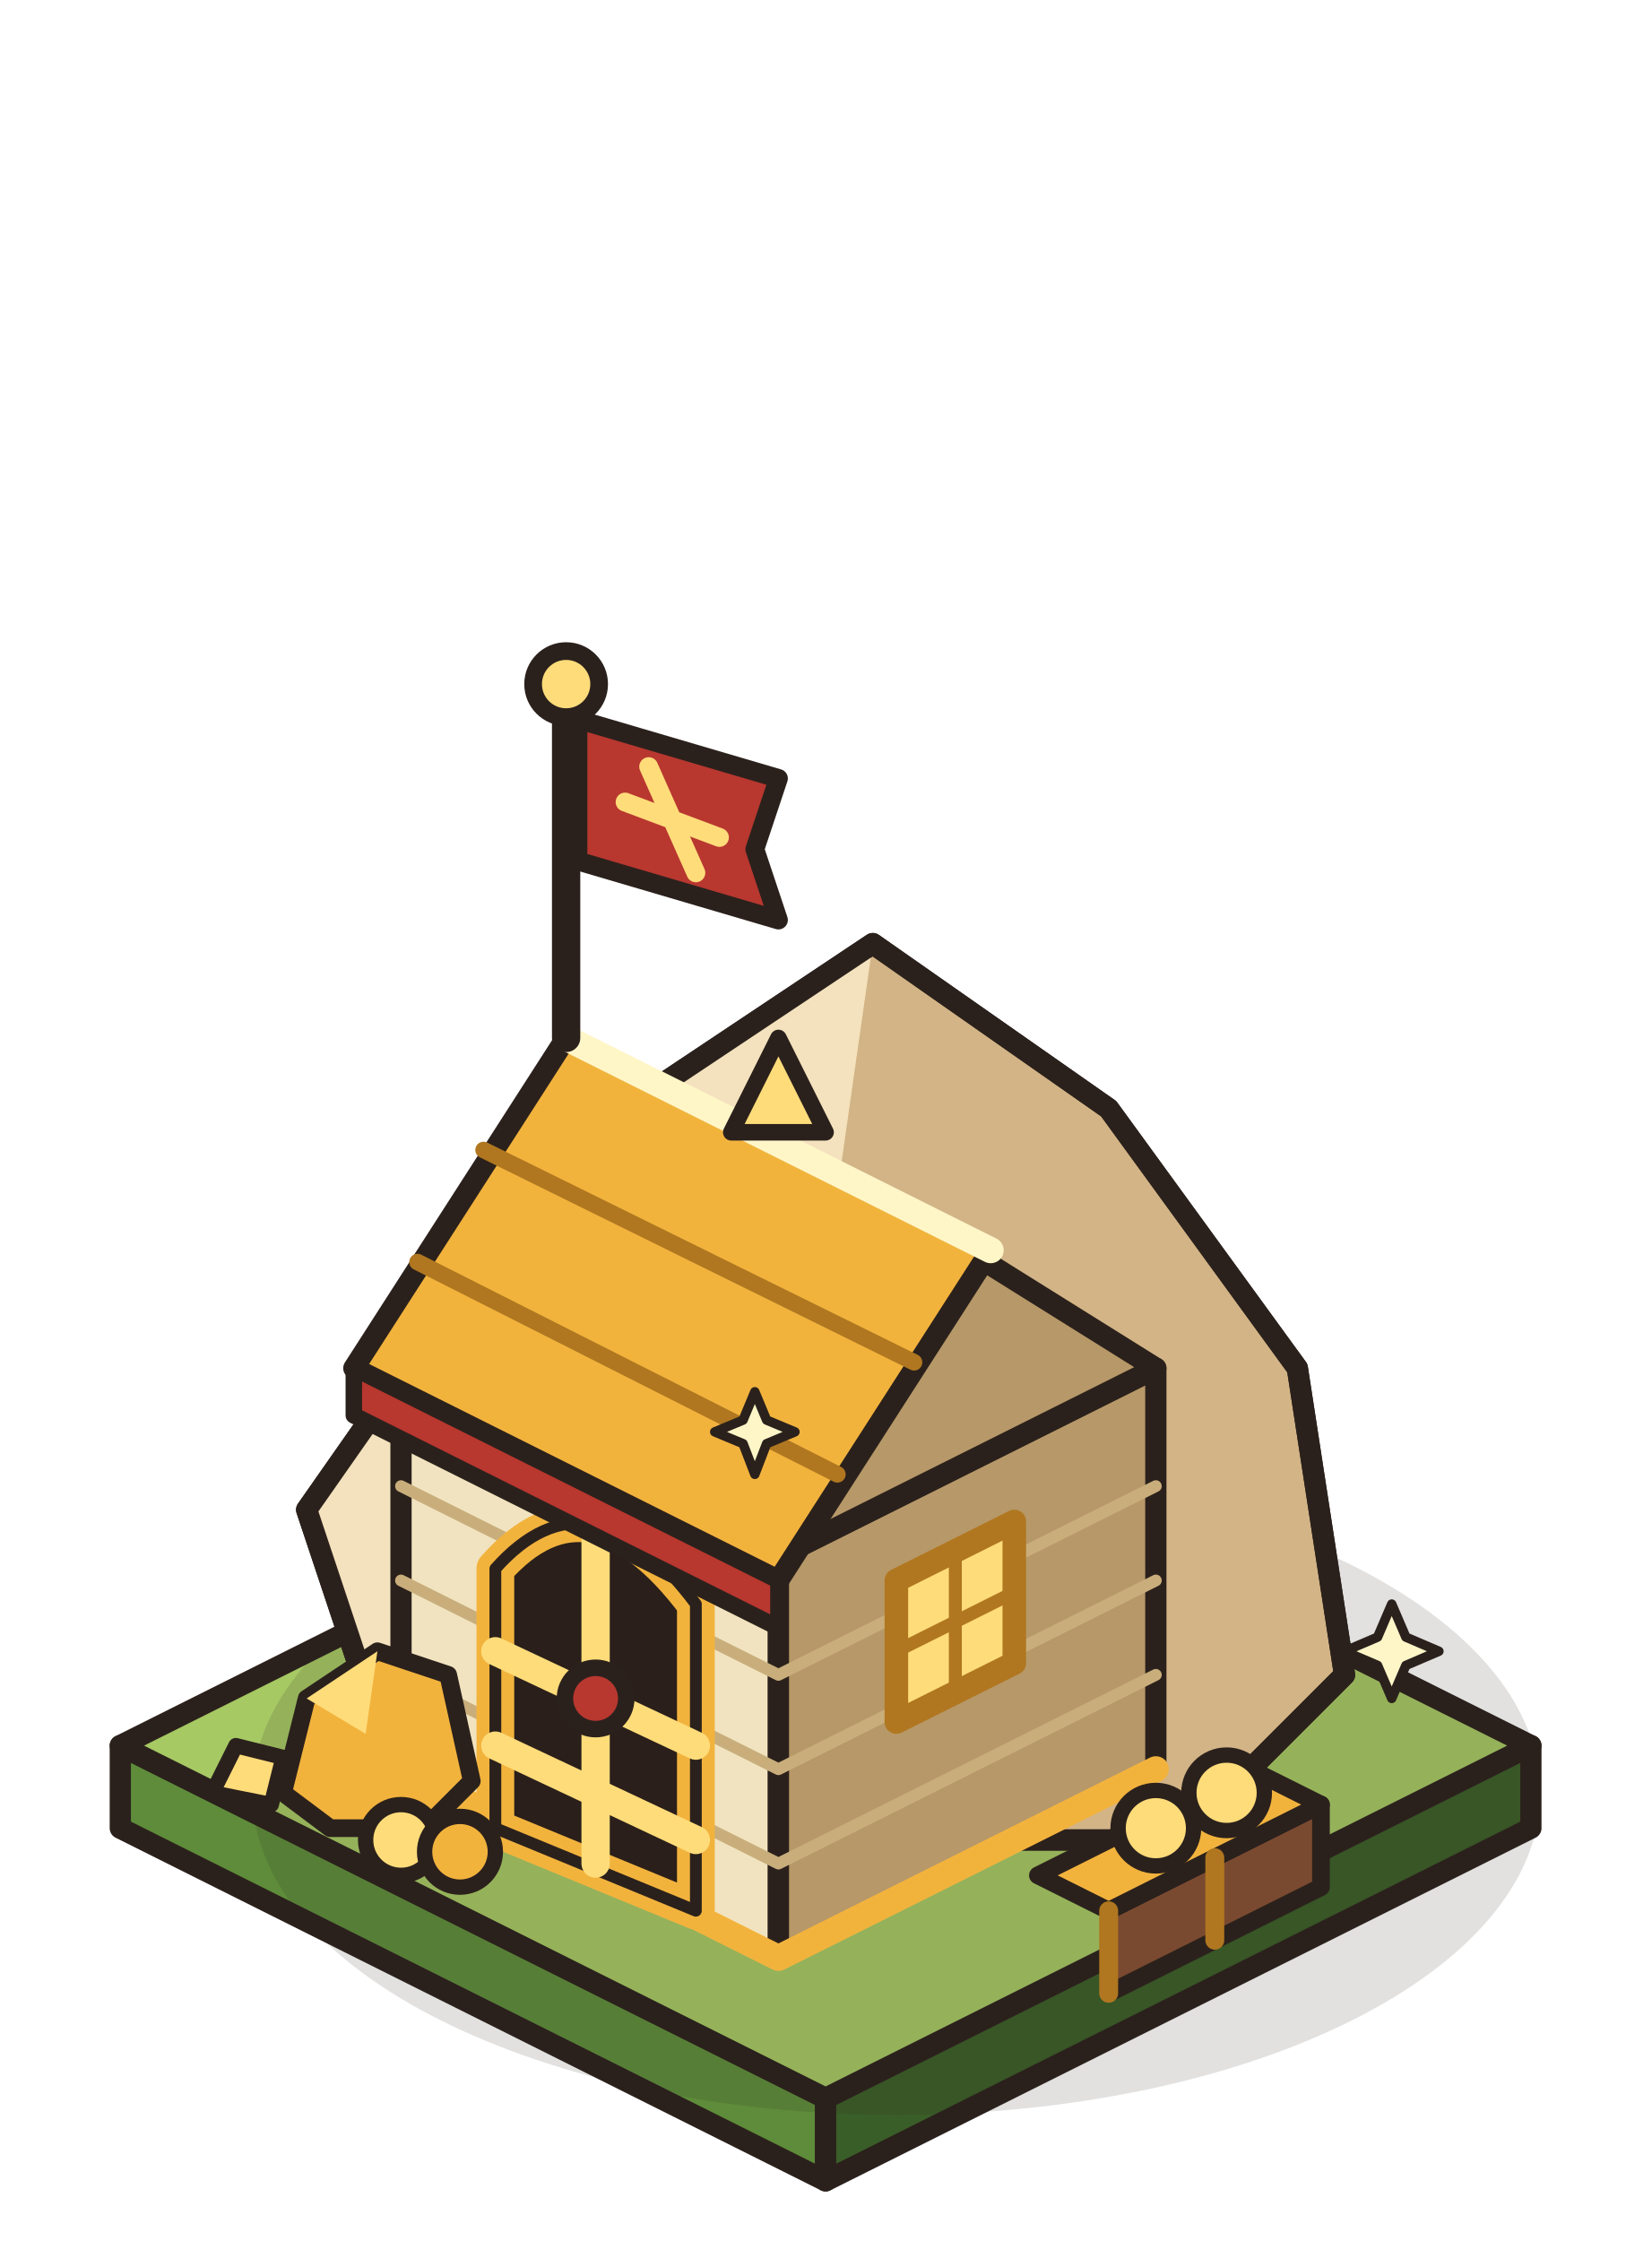
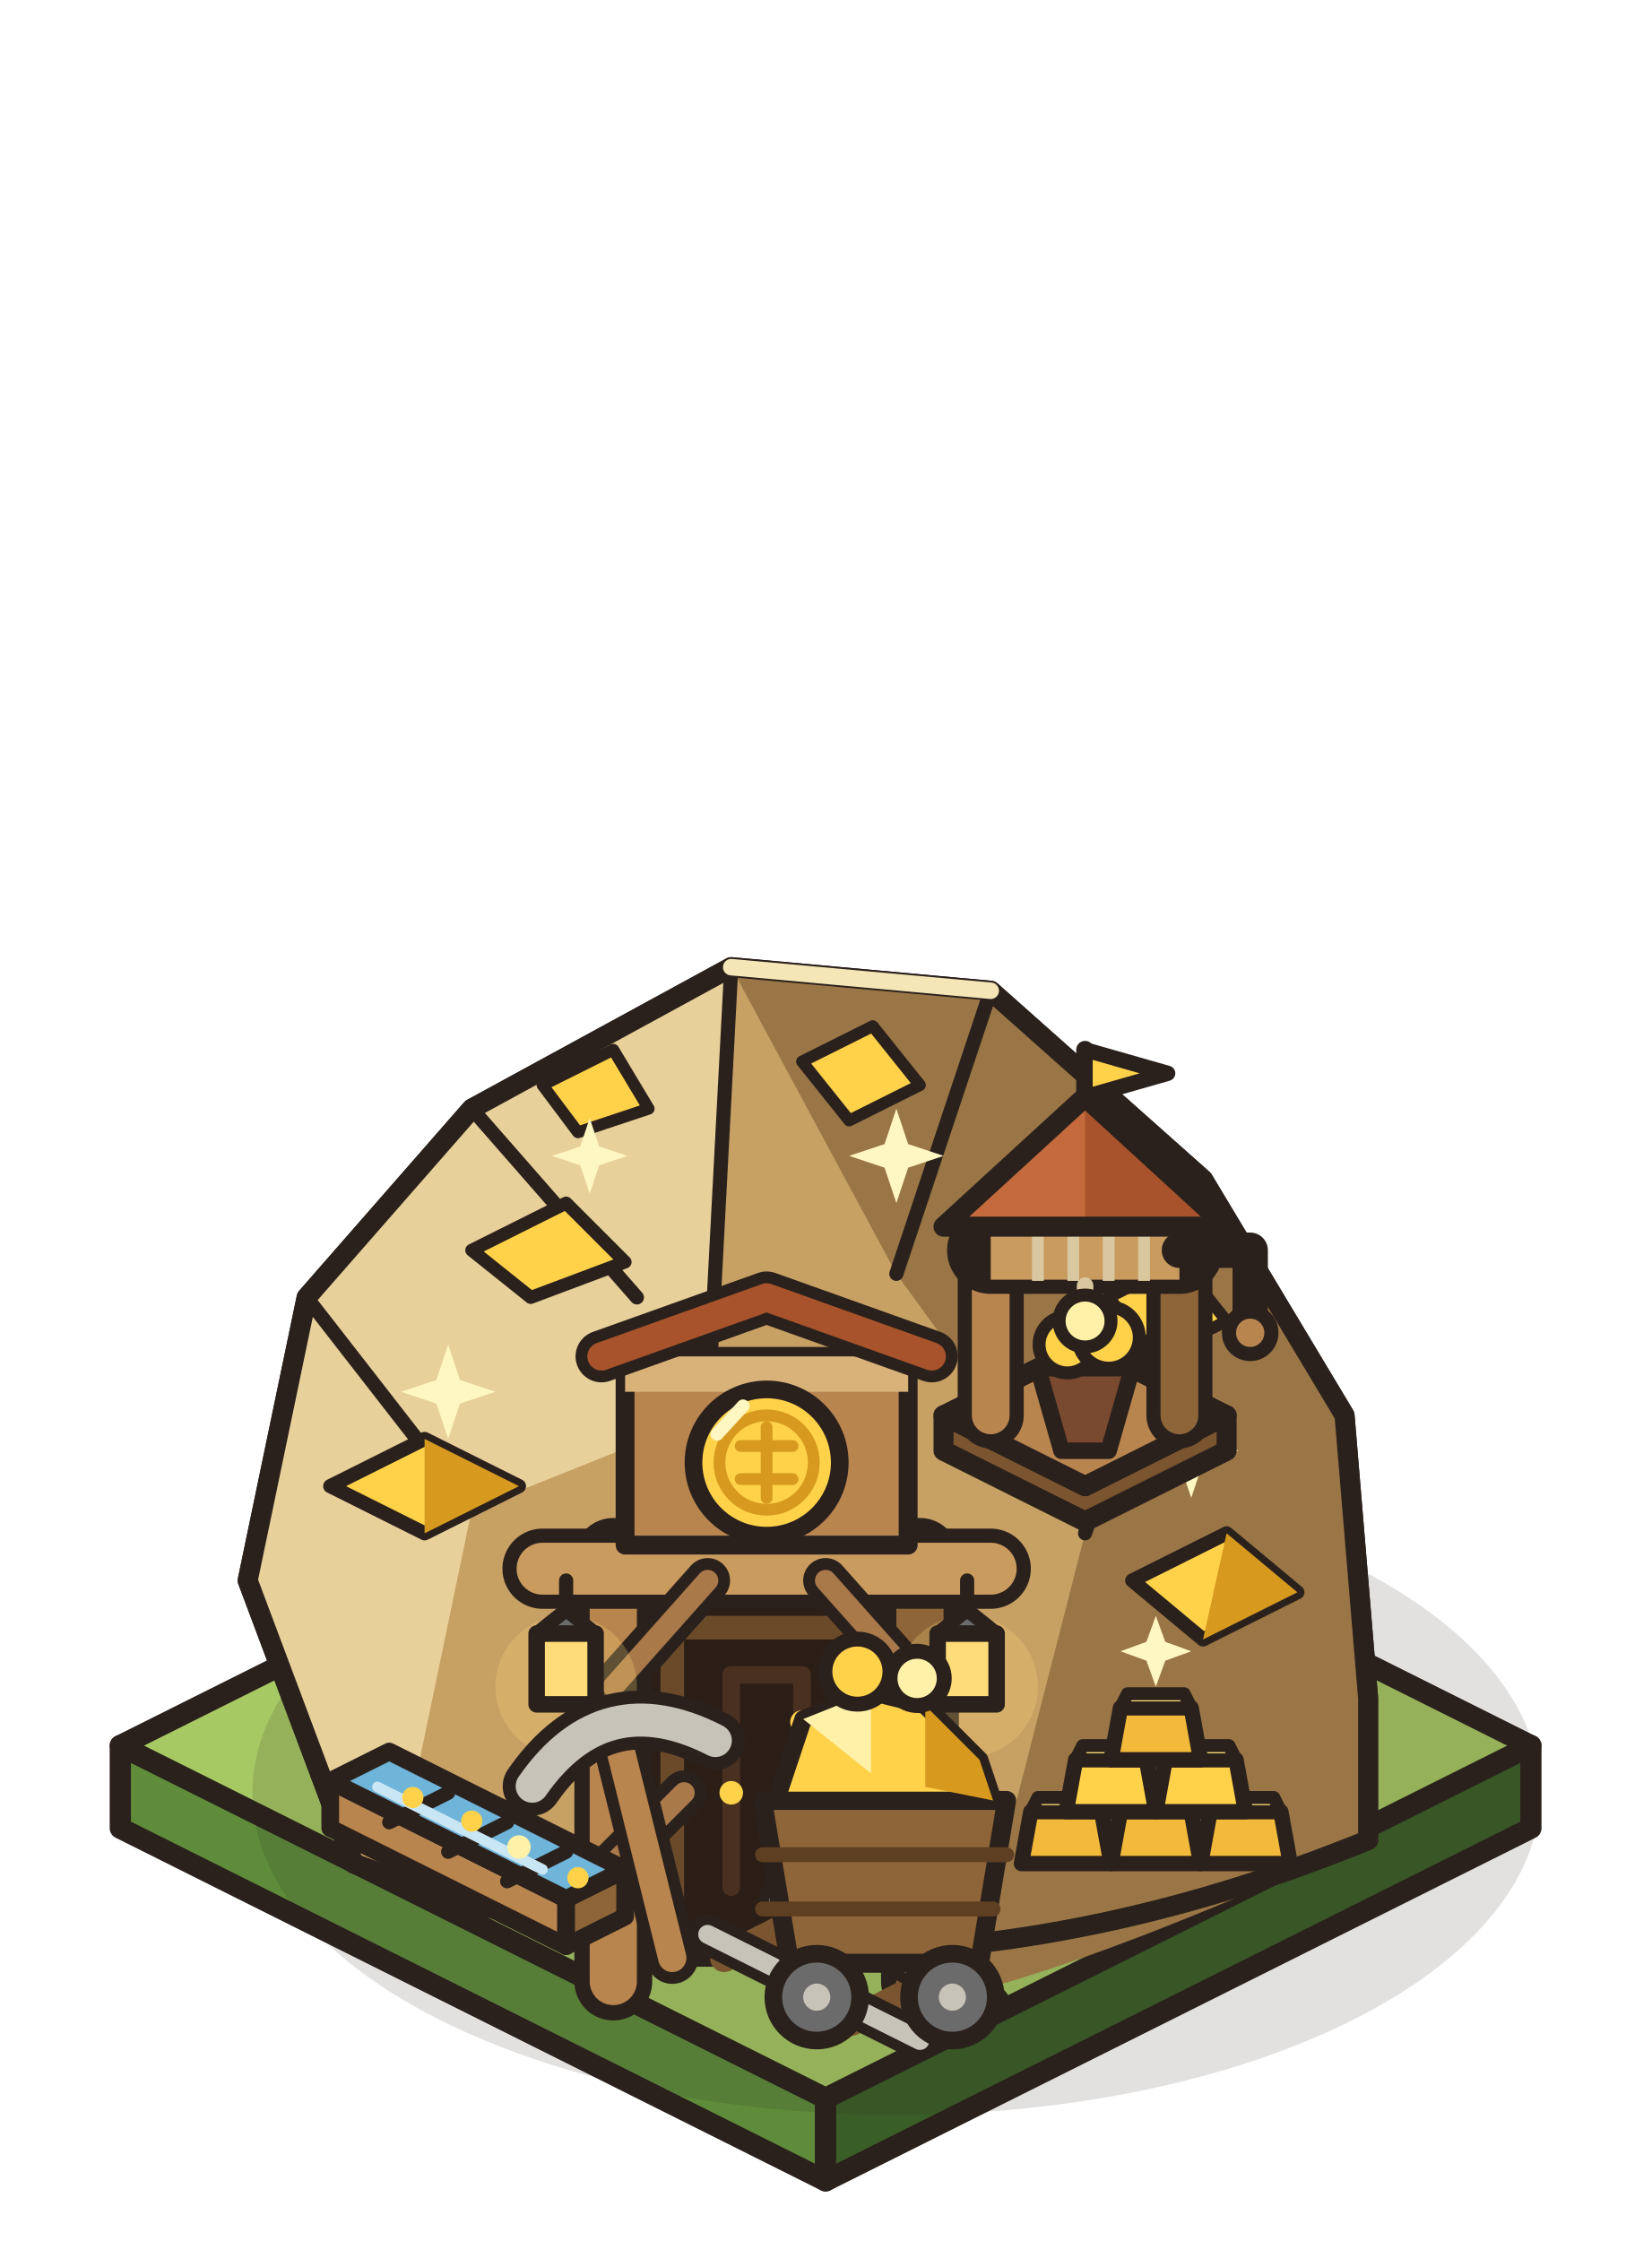
<svg xmlns="http://www.w3.org/2000/svg" viewBox="-70 -122 140 190" width="280" height="380">
  <path d="M-59.8 26L0 55.9L0 62.9L-59.8 33Z" fill="#5E8C3A" stroke="#2B211C" stroke-width="1.8" stroke-linejoin="round" />
  <path d="M59.8 26L0 55.9L0 62.9L59.8 33Z" fill="#3A5E27" stroke="#2B211C" stroke-width="1.8" stroke-linejoin="round" />
  <path d="M0 -3.9L59.8 26L0 55.9L-59.8 26Z" fill="#A6C964" stroke="#2B211C" stroke-width="1.8" stroke-linejoin="round" />
  <ellipse cx="6" cy="30" rx="54.6" ry="27.3" fill="#2B211C" opacity="0.14" />
-   <g stroke="#2B211C" stroke-width="1.8" stroke-linejoin="round" stroke-linecap="round">
-     <path d="M-38 24L-44 6L-30 -14L-14 -30L4 -42L24 -28L40 -6L44 20L30 34L-10 34Z" fill="#D2B486" />
-     <path d="M-44 6L-30 -14L-14 -30L4 -42L0 -14L-20 0L-30 22L-38 24Z" fill="#F4E2BE" stroke="none" />
-     <path d="M-38 24L-44 6L-30 -14L-14 -30L4 -42L24 -28L40 -6L44 20L30 34L-10 34Z" fill="none" />
-     <path d="M-36 -6L-4 10L-4 44L-36 28Z" fill="#F1E3BF" />
-     <path d="M-4 10L28 -6L28 28L-4 44Z" fill="#B79868" />
-     <path d="M-36 4L-4 20M-36 12L-4 28M-36 20L-4 36M-4 20L28 4M-4 28L28 12M-4 36L28 20" fill="none" stroke="#C9AE7C" stroke-width="1" />
-     <path d="M-4 10L28 -6L12 -16Z" fill="#B79868" />
-     <path d="M-36 -6L-4 10M-36 28L-4 44M-4 44L28 28" fill="none" stroke="#F2B33D" stroke-width="2.2" />
-     <path d="M-28 33L-28 11Q-20 2 -11 14L-11 40Z" fill="#2A1F1A" stroke="#F2B33D" stroke-width="3.2" />
-     <path d="M-28 33L-28 11Q-20 2 -11 14L-11 40Z" fill="none" stroke-width="1" />
-     <path d="M-28 18L-11 26M-28 26L-11 34M-19.5 7L-19.5 36" fill="none" stroke="#FFDC7A" stroke-width="2.4" />
-     <circle cx="-19.5" cy="22" r="2.6" fill="#B8372F" stroke-width="1.4" />
-     <path d="M6 12L16 7L16 19L6 24Z" fill="#FFDC7A" stroke="#B07720" stroke-width="2" />
-     <path d="M11 9.5L11 21.5M6 18L16 13" fill="none" stroke="#B07720" stroke-width="1.1" />
-     <path d="M-40 -6L-4 12L14 -16L-22 -34Z" fill="#F2B33D" />
-     <path d="M-34.6 -15L1 3M-29 -24.5L7.5 -6.5" fill="none" stroke="#B07720" stroke-width="1.4" />
-     <path d="M-22 -34L14 -16" fill="none" stroke="#FFF6C8" stroke-width="2.2" />
-     <path d="M-40 -6L-4 12L-4 16L-40 -2Z" fill="#B8372F" stroke-width="1.4" />
-     <path d="M-22 -34L-22 -62" fill="none" stroke-width="2.4" />
-     <path d="M-21 -61L-4 -56L-6 -50L-4 -44L-21 -49Z" fill="#B8372F" stroke-width="1.6" />
-     <path d="M-17 -54L-9 -51M-15 -57L-11 -48" fill="none" stroke="#FFDC7A" stroke-width="1.6" />
-     <circle cx="-22" cy="-64" r="2.8" fill="#FFDC7A" stroke-width="1.5" />
-     <path d="M-8 -26L-4 -34L0 -26Z" fill="#FFDC7A" stroke-width="1.4" />
-     <path d="M-46 30L-44 22L-38 18L-32 20L-30 29L-34 33L-42 33Z" fill="#F2B33D" stroke-width="1.5" />
-     <path d="M-44 22L-38 18L-39 25Z" fill="#FFDC7A" stroke="none" />
-     <path d="M-52 30L-50 26L-46 27L-47 31Z" fill="#FFDC7A" stroke-width="1.3" />
-     <circle cx="-36" cy="34" r="3" fill="#FFDC7A" stroke-width="1.3" />
-     <circle cx="-31" cy="35" r="3" fill="#F2B33D" stroke-width="1.3" />
-     <path d="M24 40L42 31L42 38L24 47Z" fill="#7A4A30" stroke-width="1.5" />
-     <path d="M24 40L42 31L36 28L18 37Z" fill="#F2B33D" stroke-width="1.5" />
-     <path d="M24 40L24 47M33 35.5L33 42.5" fill="none" stroke="#B07720" stroke-width="1.6" />
-     <circle cx="28" cy="33" r="3.2" fill="#FFDC7A" stroke-width="1.3" />
-     <circle cx="34" cy="30" r="3.2" fill="#FFDC7A" stroke-width="1.3" />
-     <path d="M48 14L49.2 16.8L52 18L49.2 19.2L48 22L46.8 19.2L44 18L46.8 16.8Z" fill="#FFF6C8" stroke-width="0.8" />
-     <path d="M-6 -4L-5 -1.6L-2.6 -0.6L-5 0.4L-6 3L-7 0.4L-9.4 -0.6L-7 -1.6Z" fill="#FFF6C8" stroke-width="0.8" />
+   <g stroke="#2B211C" stroke-width="1.7" stroke-linejoin="round" stroke-linecap="round">
+     <path d="M-40 36L-49 12L-44 -12L-30 -28L-8 -40L14 -38L32 -22L44 -2L46 22L46 34Q2 52 -40 36Z" fill="#C7A064" />
+     <path d="M-49 12L-44 -12L-30 -28L-8 -40L-10 -2L-30 6L-35 30L-40 36Z" fill="#E8D09A" stroke="none" />
+     <path d="M-8 -40L14 -38L32 -22L44 -2L46 22L46 34Q24 44 12 47L22 8L6 -14Z" fill="#9A7646" stroke="none" />
+     <path d="M-40 36L-49 12L-44 -12L-30 -28L-8 -40L14 -38L32 -22L44 -2L46 22L46 34Q2 52 -40 36Z" fill="none" />
+     <path d="M-30 -28L-16 -12M-44 -12L-30 6M32 -22L22 8M14 -38L6 -14M-8 -40L-10 -2" fill="none" stroke-width="1.2" />
+     <path d="M-8 -40L14 -38" fill="none" stroke="#F5E6B8" stroke-width="1.4" />
+     <path d="M-42 4L-34 0L-26 4L-34 8Z" fill="#FFD24A" stroke-width="1.2" />
+     <path d="M-34 0L-26 4L-34 8Z" fill="#D79A1E" stroke="none" />
+     <path d="M-30 -16L-22 -20L-17 -15L-25 -12Z" fill="#FFD24A" stroke-width="1.1" />
+     <path d="M-24 -30L-18 -33L-15 -28L-21 -26Z" fill="#FFD24A" stroke-width="1" />
+     <path d="M-2 -32L4 -35L8 -30L2 -27Z" fill="#FFD24A" stroke-width="1" />
+     <path d="M26 12L34 8L40 13L32 17Z" fill="#FFD24A" stroke-width="1.2" />
+     <path d="M34 8L40 13L32 17Z" fill="#D79A1E" stroke="none" />
+     <path d="M24 -12L30 -15L34 -10L28 -7Z" fill="#FFD24A" stroke-width="1" />
+     <path d="M0 -4L1 -1L4 0L1 1L0 4L-1 1L-4 0L-1 -1Z" fill="#FFF7C2" stroke="none" transform="translate(-32 -4)" />
+     <path d="M0 -4L1 -1L4 0L1 1L0 4L-1 1L-4 0L-1 -1Z" fill="#FFF7C2" stroke="none" transform="translate(31 1)" />
+     <path d="M0 -4L1 -1L4 0L1 1L0 4L-1 1L-4 0L-1 -1Z" fill="#FFF7C2" stroke="none" transform="translate(6 -24)" />
+     <path d="M0 -4L1 -1L4 0L1 1L0 4L-1 1L-4 0L-1 -1Z" fill="#FFF7C2" stroke="none" transform="translate(-20 -24) scale(0.8)" />
+     <path d="M10 -2L22 4L34 -2L34 1L22 7L10 1Z" fill="#7A5530" />
+     <path d="M10 -2L22 4L34 -2L22 -8Z" fill="#B9854F" />
+     <path d="M14 -2L14 -18M30 -2L30 -18" fill="none" stroke-width="5.6" />
+     <path d="M14 -2L14 -18" fill="none" stroke="#B9854F" stroke-width="3.2" />
+     <path d="M30 -2L30 -18" fill="none" stroke="#8E6539" stroke-width="3.2" />
+     <path d="M14 -16L30 -16" fill="none" stroke-width="7.4" />
+     <path d="M14 -16L30 -16" fill="none" stroke="#C99B5E" stroke-width="5" stroke-linecap="butt" />
+     <path d="M18 -18.6L18 -13.4M21 -18.6L21 -13.4M24 -18.6L24 -13.4M27 -18.6L27 -13.4" fill="none" stroke="#D9C7A0" stroke-width="1" stroke-linecap="butt" />
+     <path d="M30 -16L36 -16L36 -9" fill="none" stroke-width="3" />
+     <circle cx="36" cy="-9" r="1.8" fill="#B9854F" stroke-width="1.2" />
+     <path d="M22 -13L22 -5" fill="none" stroke="#D9C7A0" stroke-width="1.4" />
+     <path d="M18 -6L26 -6L24 1L20 1Z" fill="#7A4A30" stroke-width="1.4" />
+     <circle cx="20.5" cy="-8" r="2.4" fill="#FFD24A" stroke-width="1.1" />
+     <circle cx="24" cy="-8.6" r="2.6" fill="#FFD24A" stroke-width="1.1" />
+     <circle cx="22" cy="-10" r="2.2" fill="#FFF1A8" stroke-width="1.1" />
+     <path d="M10 -18L22 -29L34 -18Z" fill="#A8532B" stroke-width="1.6" />
+     <path d="M10 -18L22 -29L22 -18Z" fill="#C46A3C" stroke="none" />
+     <path d="M10 -18L22 -29L34 -18Z" fill="none" />
+     <path d="M22 -29L22 -33" fill="none" stroke-width="1.5" />
+     <path d="M22 -33L29 -31L22 -29Z" fill="#FFD24A" stroke-width="1.3" />
+     <path d="M-18 44L-18 12L8 12L8 44Z" fill="#2A1E16" stroke-width="1.5" />
+     <path d="M-13 41L-13 16L3 16L3 41" fill="none" stroke="#6B4A2A" stroke-width="2" />
+     <path d="M-8 38L-8 20L-2 20L-2 38" fill="none" stroke="#4A3020" stroke-width="1.5" />
+     <circle cx="-8" cy="30" r="1" fill="#FFD24A" stroke="none" />
+     <circle cx="-2" cy="24" r="1" fill="#FFD24A" stroke="none" />
+     <circle cx="1" cy="33" r="0.8" fill="#FFF1A8" stroke="none" />
+     <path d="M-18 46L-18 10" fill="none" stroke-width="6.6" />
+     <path d="M-18 46L-18 10" fill="none" stroke="#B9854F" stroke-width="4" />
+     <path d="M8 46L8 10" fill="none" stroke-width="6.6" />
+     <path d="M8 46L8 10" fill="none" stroke="#8E6539" stroke-width="4" />
+     <path d="M-24 11L14 11" fill="none" stroke-width="6.8" />
+     <path d="M-24 11L14 11" fill="none" stroke="#C99B5E" stroke-width="4.4" />
+     <path d="M-18 21L-10 12M8 21L0 12M-18 36L-12 30M8 36L2 30" fill="none" stroke-width="3.8" />
+     <path d="M-18 21L-10 12M8 21L0 12M-18 36L-12 30M8 36L2 30" fill="none" stroke="#A9794A" stroke-width="1.8" />
+     <path d="M-17 -7L7 -7L7 9L-17 9Z" fill="#B9854F" stroke-width="1.6" />
+     <path d="M-17 -7L7 -7L7 -4L-17 -4Z" fill="#D9B27A" stroke="none" />
+     <path d="M-19 -7L-5 -12L9 -7" fill="none" stroke-width="4.4" />
+     <path d="M-19 -7L-5 -12L9 -7" fill="none" stroke="#A8532B" stroke-width="2.4" />
+     <circle cx="-5" cy="2" r="6.2" fill="#FFD24A" stroke-width="1.5" />
+     <circle cx="-5" cy="2" r="4" fill="none" stroke="#D79A1E" stroke-width="1" />
+     <path d="M-5 -1L-5 5M-7.2 0.6L-2.8 0.6M-7.2 3.4L-2.8 3.4" fill="none" stroke="#D79A1E" stroke-width="1" />
+     <path d="M-9.2 -0.4L-7 -2.8" fill="none" stroke="#FFF7C2" stroke-width="1.1" />
+     <path d="M12 12L12 16" fill="none" stroke-width="1.2" />
+     <circle cx="12" cy="21" r="6" fill="#FFDC7A" opacity="0.25" stroke="none" />
+     <path d="M9.5 16.5L12 14.5L14.5 16.5Z" fill="#6B6B6B" stroke-width="1.2" />
+     <path d="M9.5 16.5L14.5 16.5L14.5 22.5L9.5 22.5Z" fill="#FFDC7A" stroke-width="1.4" />
+     <path d="M-22 12L-22 16" fill="none" stroke-width="1.2" />
+     <circle cx="-22" cy="21" r="6" fill="#FFDC7A" opacity="0.25" stroke="none" />
+     <path d="M-24.5 16.5L-22 14.5L-19.5 16.5Z" fill="#6B6B6B" stroke-width="1.2" />
+     <path d="M-24.5 16.5L-19.5 16.5L-19.5 22.5L-24.5 22.5Z" fill="#FFDC7A" stroke-width="1.4" />
+     <path d="M-42 29L-22 39L-22 43L-42 33Z" fill="#B9854F" stroke-width="1.5" />
+     <path d="M-22 39L-17 36.5L-17 40.5L-22 43Z" fill="#8E6539" stroke-width="1.5" />
+     <path d="M-42 29L-22 39L-17 36.5L-37 26.5Z" fill="#6FB4D9" stroke-width="1.5" />
+     <path d="M-37 32.5L-32 30M-32 35L-27 32.5M-27 37.5L-22 35" fill="none" stroke-width="1.2" />
+     <path d="M-38 29.5L-24 36.5" fill="none" stroke="#C9E6F4" stroke-width="0.9" />
+     <circle cx="-35" cy="30.4" r="0.9" fill="#FFD24A" stroke="none" />
+     <circle cx="-30" cy="32.4" r="0.9" fill="#FFD24A" stroke="none" />
+     <circle cx="-26" cy="34.6" r="1" fill="#FFF1A8" stroke="none" />
+     <circle cx="-21" cy="37.2" r="0.9" fill="#FFD24A" stroke="none" />
+     <path d="M16.6 36L24.2 36L23.4 31.6L17.4 31.6Z" fill="#F2B93A" stroke-width="1.3" />
+     <path d="M17.4 31.6L23.4 31.6L22.8 30.4L18 30.4Z" fill="#FFE27A" stroke-width="1.1" />
+     <path d="M24.2 36L31.8 36L31 31.6L25 31.6Z" fill="#F2B93A" stroke-width="1.3" />
+     <path d="M25 31.6L31 31.6L30.4 30.4L25.6 30.4Z" fill="#FFE27A" stroke-width="1.1" />
+     <path d="M31.8 36L39.4 36L38.6 31.6L32.6 31.6Z" fill="#F2B93A" stroke-width="1.3" />
+     <path d="M32.6 31.6L38.6 31.6L38 30.4L33.2 30.4Z" fill="#FFE27A" stroke-width="1.1" />
+     <path d="M20.4 31.6L28 31.6L27.2 27.2L21.2 27.2Z" fill="#FFD24A" stroke-width="1.3" />
+     <path d="M21.2 27.2L27.2 27.2L26.6 26L21.8 26Z" fill="#FFE27A" stroke-width="1.1" />
+     <path d="M28 31.6L35.6 31.6L34.8 27.2L28.8 27.2Z" fill="#FFD24A" stroke-width="1.3" />
+     <path d="M28.8 27.2L34.8 27.2L34.2 26L29.4 26Z" fill="#FFE27A" stroke-width="1.1" />
+     <path d="M24.2 27.2L31.8 27.2L31 22.8L25 22.8Z" fill="#F2B93A" stroke-width="1.3" />
+     <path d="M25 22.8L31 22.8L30.4 21.6L25.6 21.6Z" fill="#FFE27A" stroke-width="1.1" />
+     <path d="M0 -3L0.8 -0.8L3 0L0.8 0.8L0 3L-0.8 0.8L-3 0L-0.8 -0.8Z" fill="#FFF7C2" stroke="none" transform="translate(28 18)" />
+     <path d="M-8.6 44L0 39.7M-3.2 46.7L5.4 42.4M2.2 49.4L10.8 45" fill="none" stroke="#7A5530" stroke-width="2.4" />
+     <path d="M-10 42L8 51M-4 39L14 48" fill="none" stroke-width="3.4" />
+     <path d="M-10 42L8 51M-4 39L14 48" fill="none" stroke="#C8C3B8" stroke-width="1.6" />
+     <g transform="translate(-13 44) rotate(-14)">
+       <path d="M0 0L0 -18" fill="none" stroke-width="4.4" />
+       <path d="M0 0L0 -18" fill="none" stroke="#B9854F" stroke-width="2.4" />
+       <path d="M-8 -17Q0 -24 8 -17" fill="none" stroke-width="5" />
+       <path d="M-8 -17Q0 -24 8 -17" fill="none" stroke="#C8C3B8" stroke-width="2.8" />
+     </g>
+     <g class="anim-cart">
+       <g transform="translate(5 41) scale(1.15)">
+         <path d="M-9 -9L9 -9L7 3L-7 3Z" fill="#8E6539" stroke-width="1.4" />
+         <path d="M-9 -5L9 -5M-9 -1L8 -1" fill="none" stroke="#5E3F22" stroke-width="1.1" />
+         <path d="M-8 -9L-6 -15L-1 -17L3 -16L7 -12L8 -9Z" fill="#FFD24A" stroke-width="1.3" />
+         <path d="M-6 -15L-1 -17L-1 -11Z" fill="#FFF1A8" stroke="none" />
+         <path d="M3 -16L7 -12L8 -9L3 -10Z" fill="#D79A1E" stroke="none" />
+         <circle cx="-2" cy="-18.5" r="2.4" fill="#FFD24A" stroke-width="1.1" />
+         <circle cx="2.4" cy="-18" r="2" fill="#FFF1A8" stroke-width="1.1" />
+         <circle cx="-5" cy="5.5" r="3.2" fill="#6B6B6B" stroke-width="1.3" />
+         <circle cx="5" cy="5.5" r="3.2" fill="#6B6B6B" stroke-width="1.3" />
+         <circle cx="-5" cy="5.5" r="1" fill="#C8C3B8" stroke="none" />
+         <circle cx="5" cy="5.5" r="1" fill="#C8C3B8" stroke="none" />
+       </g>
+     </g>
  </g>
</svg>
